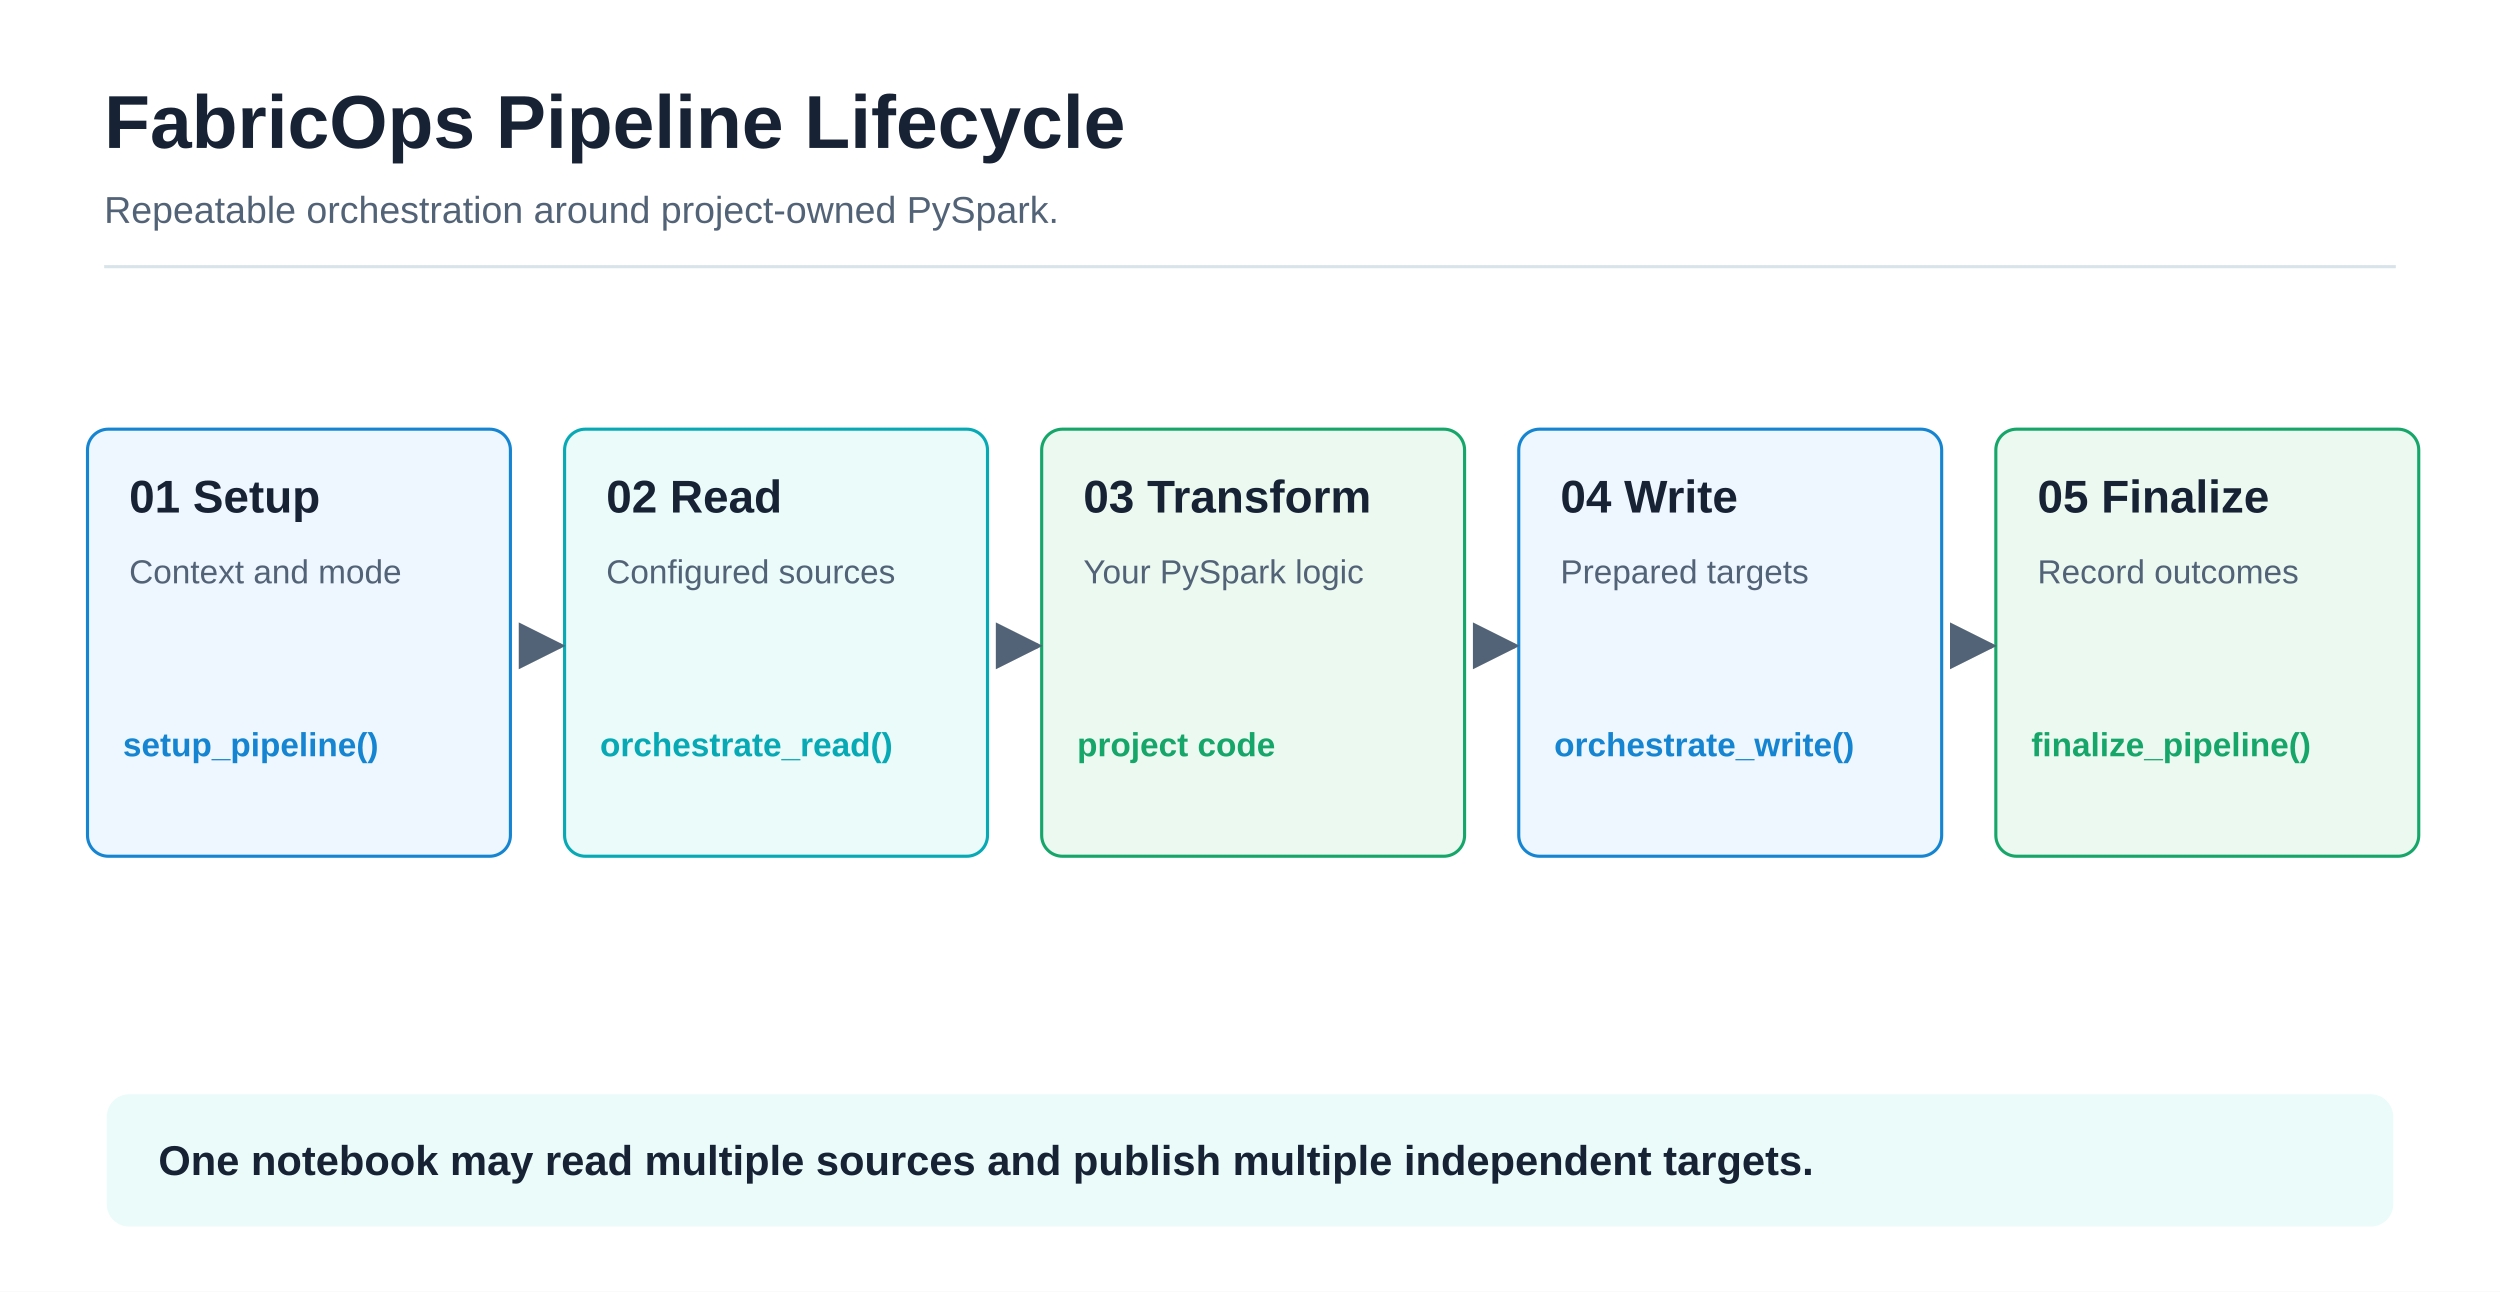
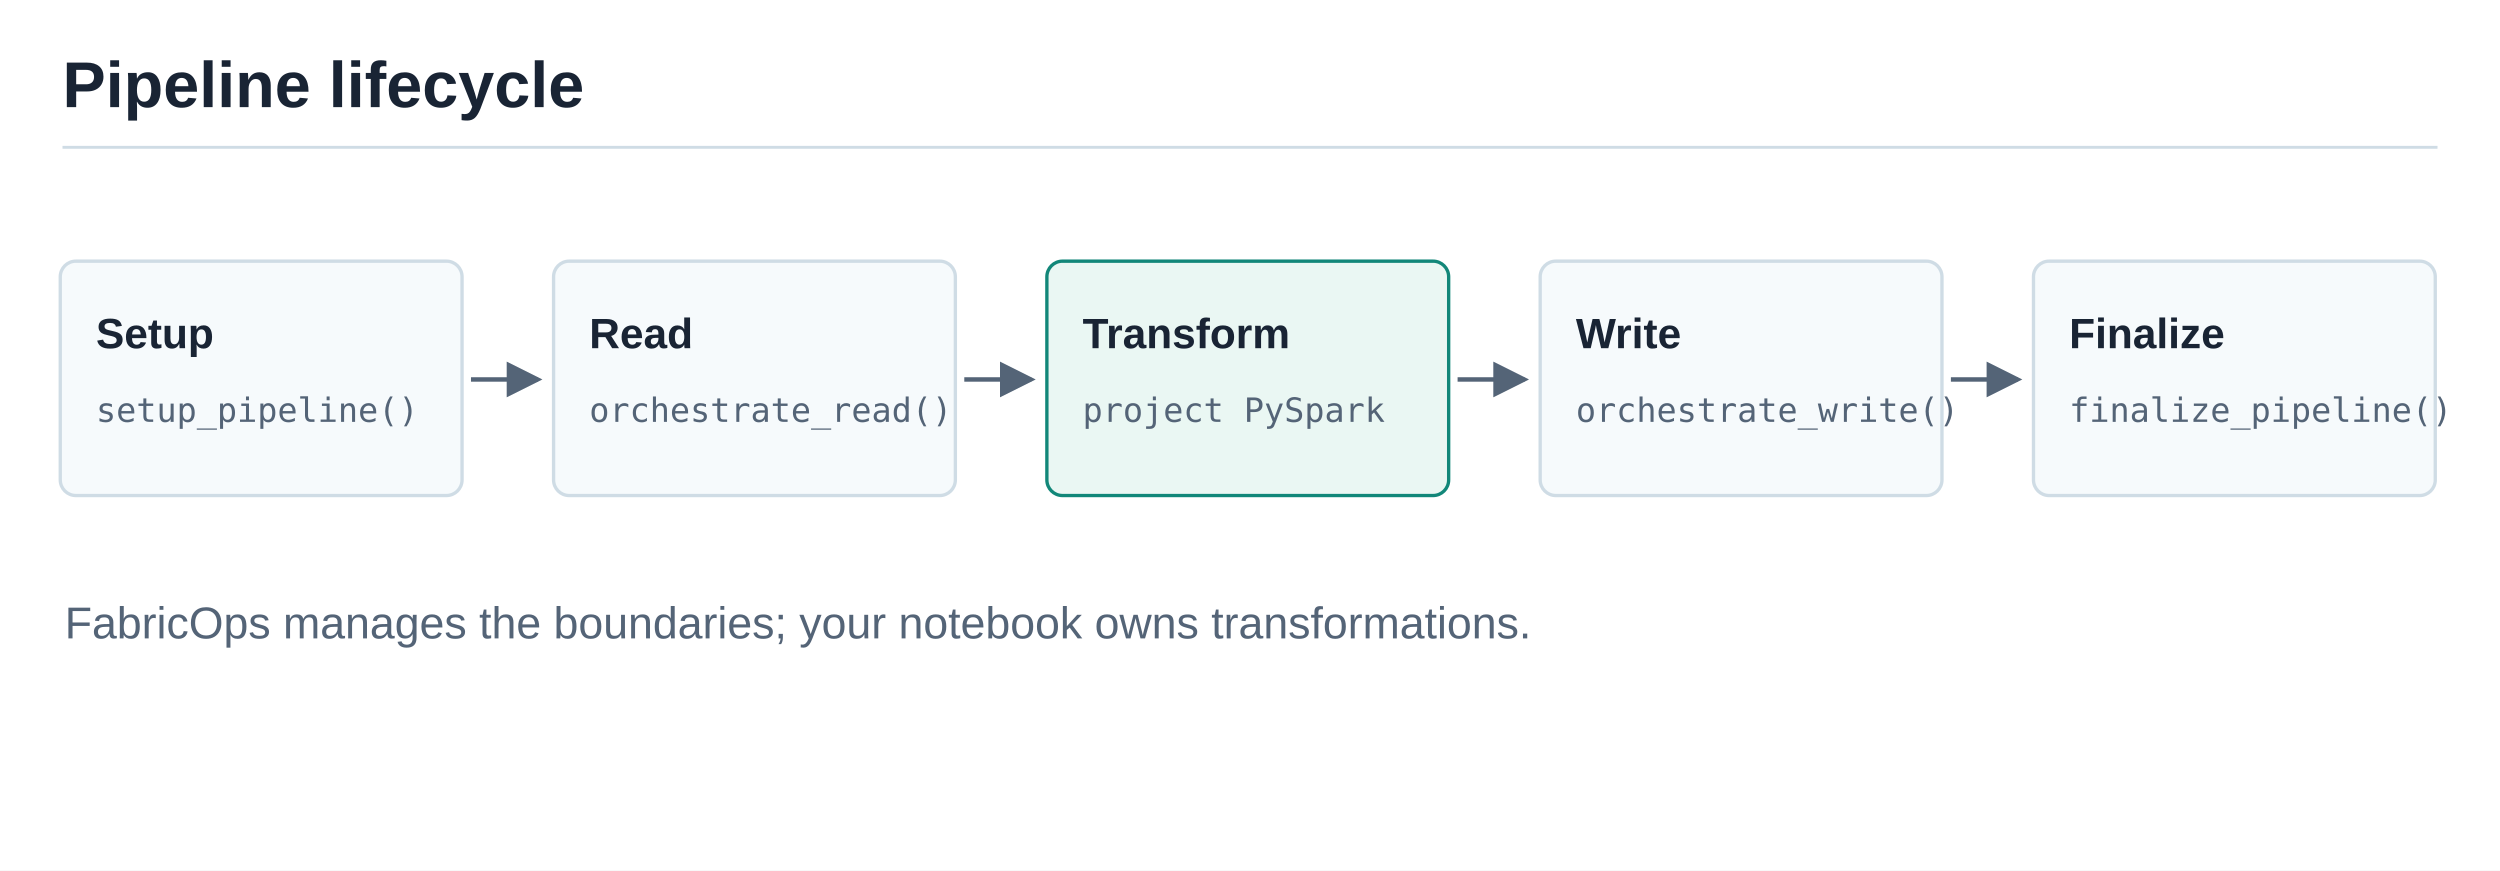
- <svg xmlns="http://www.w3.org/2000/svg" width="1200" height="620" viewBox="0 0 1200 620" role="img" aria-label="FabricOps Pipeline Lifecycle">
+ <svg xmlns="http://www.w3.org/2000/svg" viewBox="0 0 1120 390" width="1120" height="390" role="img" aria-label="Pipeline lifecycle">
  <defs>
-     <marker id="arr" markerWidth="9" markerHeight="9" refX="8" refY="4.5" orient="auto">
-       <path d="M0 0 L9 4.5 L0 9Z" fill="#536377" />
+     <marker id="a" markerWidth="8" markerHeight="8" refX="7" refY="4" orient="auto">
+       <path d="M0 0L8 4L0 8Z" fill="#546477" />
    </marker>
  </defs>
-   <rect width="1200" height="620" fill="#fff" />
-   <text x="50" y="71" font-family="Arial,Helvetica,sans-serif" font-size="36" font-weight="700" fill="#172235" text-anchor="start">FabricOps Pipeline Lifecycle</text>
-   <text x="50" y="107" font-family="Arial,Helvetica,sans-serif" font-size="18" font-weight="500" fill="#536377" text-anchor="start">Repeatable orchestration around project-owned PySpark.</text>
-   <path d="M50 128 H1150" stroke="#D8E3EA" stroke-width="1.5" />
-   <rect x="42" y="206" width="203" height="205" rx="10" fill="#EEF7FF" stroke="#1685D1" stroke-width="1.5" />
-   <text x="62" y="246" font-family="Arial,Helvetica,sans-serif" font-size="22" font-weight="700" fill="#172235" text-anchor="start">01  Setup</text>
-   <text x="62" y="280" font-family="Arial,Helvetica,sans-serif" font-size="16" font-weight="500" fill="#536377" text-anchor="start">Context and mode</text>
-   <rect x="271" y="206" width="203" height="205" rx="10" fill="#EAFBFA" stroke="#06A9B4" stroke-width="1.5" />
-   <text x="291" y="246" font-family="Arial,Helvetica,sans-serif" font-size="22" font-weight="700" fill="#172235" text-anchor="start">02  Read</text>
-   <text x="291" y="280" font-family="Arial,Helvetica,sans-serif" font-size="16" font-weight="500" fill="#536377" text-anchor="start">Configured sources</text>
-   <rect x="500" y="206" width="203" height="205" rx="10" fill="#ECF9F0" stroke="#16A66A" stroke-width="1.5" />
-   <text x="520" y="246" font-family="Arial,Helvetica,sans-serif" font-size="22" font-weight="700" fill="#172235" text-anchor="start">03  Transform</text>
-   <text x="520" y="280" font-family="Arial,Helvetica,sans-serif" font-size="16" font-weight="500" fill="#536377" text-anchor="start">Your PySpark logic</text>
-   <rect x="729" y="206" width="203" height="205" rx="10" fill="#EEF7FF" stroke="#1685D1" stroke-width="1.5" />
-   <text x="749" y="246" font-family="Arial,Helvetica,sans-serif" font-size="22" font-weight="700" fill="#172235" text-anchor="start">04  Write</text>
-   <text x="749" y="280" font-family="Arial,Helvetica,sans-serif" font-size="16" font-weight="500" fill="#536377" text-anchor="start">Prepared targets</text>
-   <rect x="958" y="206" width="203" height="205" rx="10" fill="#ECF9F0" stroke="#16A66A" stroke-width="1.5" />
-   <text x="978" y="246" font-family="Arial,Helvetica,sans-serif" font-size="22" font-weight="700" fill="#172235" text-anchor="start">05  Finalize</text>
-   <text x="978" y="280" font-family="Arial,Helvetica,sans-serif" font-size="16" font-weight="500" fill="#536377" text-anchor="start">Record outcomes</text>
-   <path d="M255 310 H269 V310" stroke="#536377" stroke-width="2.5" fill="none" marker-end="url(#arr)" />
-   <path d="M484 310 H498 V310" stroke="#536377" stroke-width="2.5" fill="none" marker-end="url(#arr)" />
-   <path d="M713 310 H727 V310" stroke="#536377" stroke-width="2.5" fill="none" marker-end="url(#arr)" />
-   <path d="M942 310 H956 V310" stroke="#536377" stroke-width="2.5" fill="none" marker-end="url(#arr)" />
-   <text x="59" y="363" font-family="Arial,Helvetica,sans-serif" font-size="16" font-weight="600" fill="#1685D1" text-anchor="start">setup_pipeline()</text>
-   <text x="288" y="363" font-family="Arial,Helvetica,sans-serif" font-size="16" font-weight="600" fill="#06A9B4" text-anchor="start">orchestrate_read()</text>
-   <text x="517" y="363" font-family="Arial,Helvetica,sans-serif" font-size="16" font-weight="600" fill="#16A66A" text-anchor="start">project code</text>
-   <text x="746" y="363" font-family="Arial,Helvetica,sans-serif" font-size="16" font-weight="600" fill="#1685D1" text-anchor="start">orchestrate_write()</text>
-   <text x="975" y="363" font-family="Arial,Helvetica,sans-serif" font-size="16" font-weight="600" fill="#16A66A" text-anchor="start">finalize_pipeline()</text>
-   <rect x="52" y="526" width="1096" height="62" rx="10" fill="#EAFBFA" stroke="#EAFBFA" stroke-width="1.5" />
-   <text x="76" y="564" font-family="Arial,Helvetica,sans-serif" font-size="20" font-weight="600" fill="#172235" text-anchor="start">One notebook may read multiple sources and publish multiple independent targets.</text>
+   <rect width="1120" height="390" fill="#fff" />
+   <text x="28" y="48" font-family="Arial,Helvetica,sans-serif" font-size="29" font-weight="700" fill="#192434">Pipeline lifecycle</text>
+   <path d="M28 66H1092" stroke="#CFDCE5" stroke-width="1.3" />
+   <rect x="27" y="117" width="180" height="105" rx="7" fill="#F6FAFC" stroke="#CFDCE5" stroke-width="1.5" />
+   <text x="43" y="156" font-family="Arial,Helvetica,sans-serif" font-size="19" font-weight="700" fill="#192434">Setup</text>
+   <text x="43" y="189" font-family="Consolas,Menlo,monospace" font-size="15" font-weight="400" fill="#546477">setup_pipeline()</text>
+   <rect x="248" y="117" width="180" height="105" rx="7" fill="#F6FAFC" stroke="#CFDCE5" stroke-width="1.5" />
+   <text x="264" y="156" font-family="Arial,Helvetica,sans-serif" font-size="19" font-weight="700" fill="#192434">Read</text>
+   <text x="264" y="189" font-family="Consolas,Menlo,monospace" font-size="15" font-weight="400" fill="#546477">orchestrate_read()</text>
+   <rect x="469" y="117" width="180" height="105" rx="7" fill="#EAF7F3" stroke="#128779" stroke-width="1.5" />
+   <text x="485" y="156" font-family="Arial,Helvetica,sans-serif" font-size="19" font-weight="700" fill="#192434">Transform</text>
+   <text x="485" y="189" font-family="Consolas,Menlo,monospace" font-size="15" font-weight="400" fill="#546477">project PySpark</text>
+   <rect x="690" y="117" width="180" height="105" rx="7" fill="#F6FAFC" stroke="#CFDCE5" stroke-width="1.5" />
+   <text x="706" y="156" font-family="Arial,Helvetica,sans-serif" font-size="19" font-weight="700" fill="#192434">Write</text>
+   <text x="706" y="189" font-family="Consolas,Menlo,monospace" font-size="15" font-weight="400" fill="#546477">orchestrate_write()</text>
+   <rect x="911" y="117" width="180" height="105" rx="7" fill="#F6FAFC" stroke="#CFDCE5" stroke-width="1.5" />
+   <text x="927" y="156" font-family="Arial,Helvetica,sans-serif" font-size="19" font-weight="700" fill="#192434">Finalize</text>
+   <text x="927" y="189" font-family="Consolas,Menlo,monospace" font-size="15" font-weight="400" fill="#546477">finalize_pipeline()</text>
+   <path d="M211 170H241" stroke="#546477" stroke-width="2" fill="none" marker-end="url(#a)" />
+   <path d="M432 170H462" stroke="#546477" stroke-width="2" fill="none" marker-end="url(#a)" />
+   <path d="M653 170H683" stroke="#546477" stroke-width="2" fill="none" marker-end="url(#a)" />
+   <path d="M874 170H904" stroke="#546477" stroke-width="2" fill="none" marker-end="url(#a)" />
+   <text x="29" y="286" font-family="Arial,Helvetica,sans-serif" font-size="20" font-weight="400" fill="#546477">FabricOps manages the boundaries; your notebook owns transformations.</text>
</svg>
